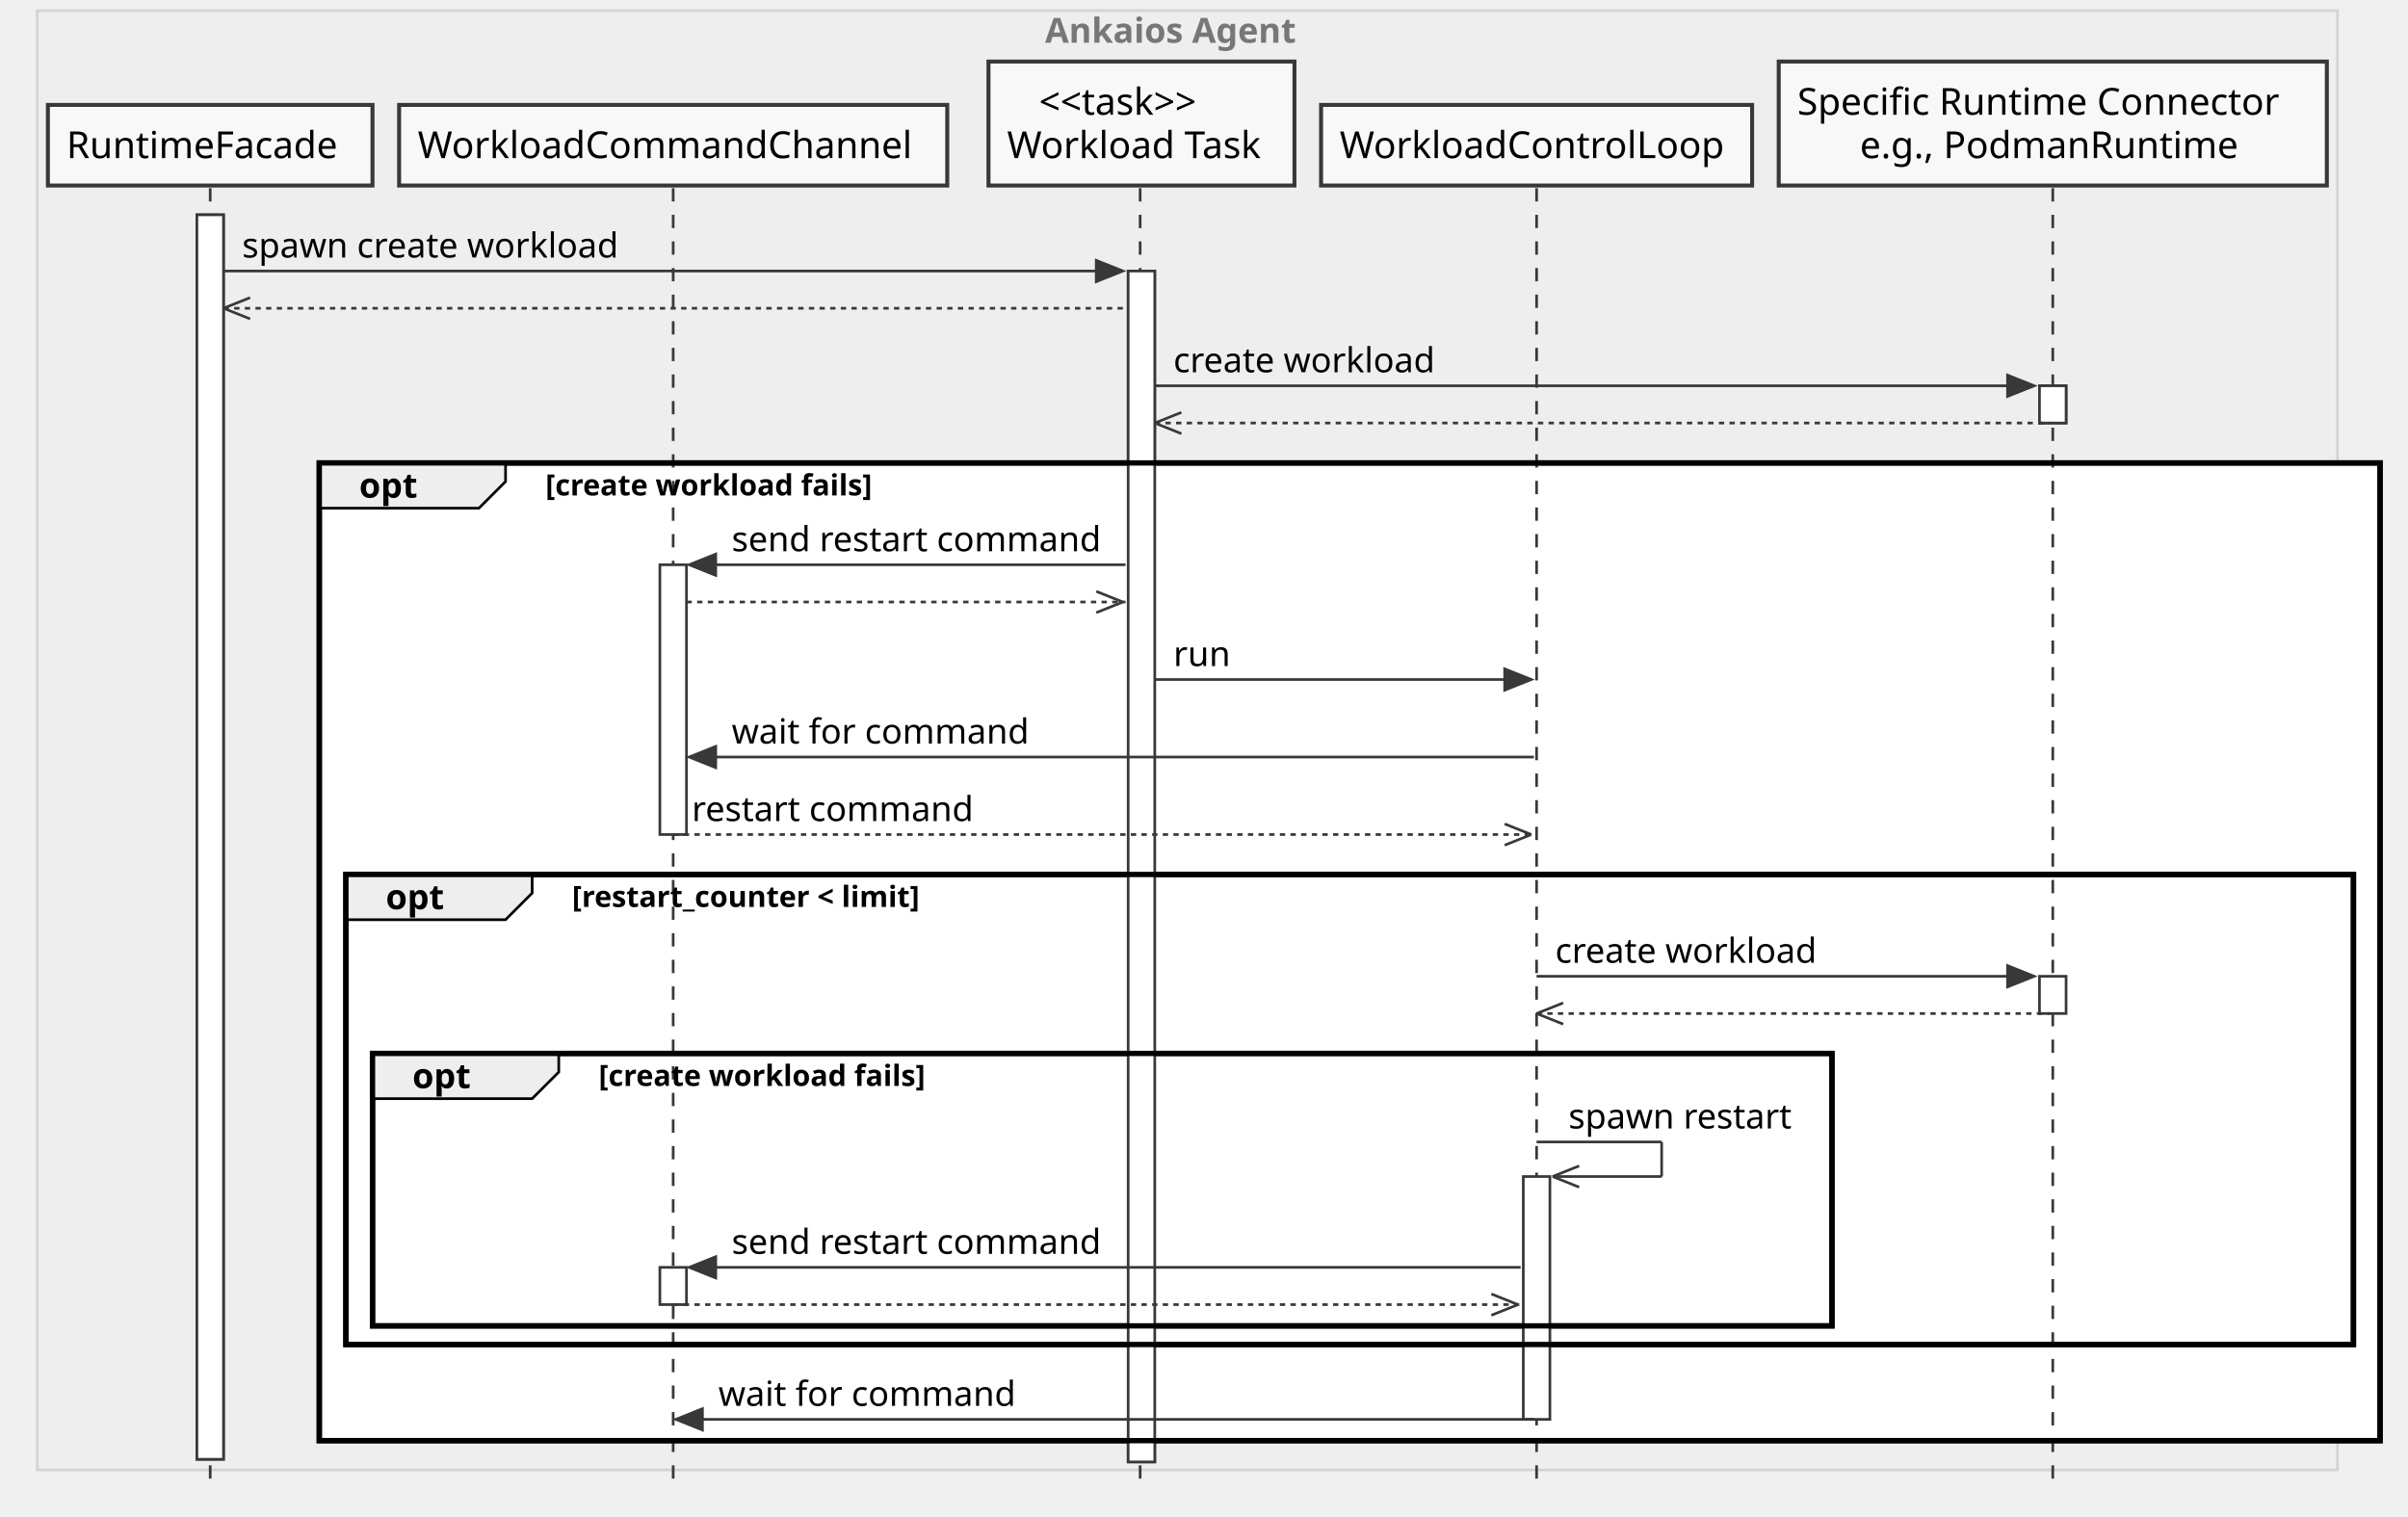
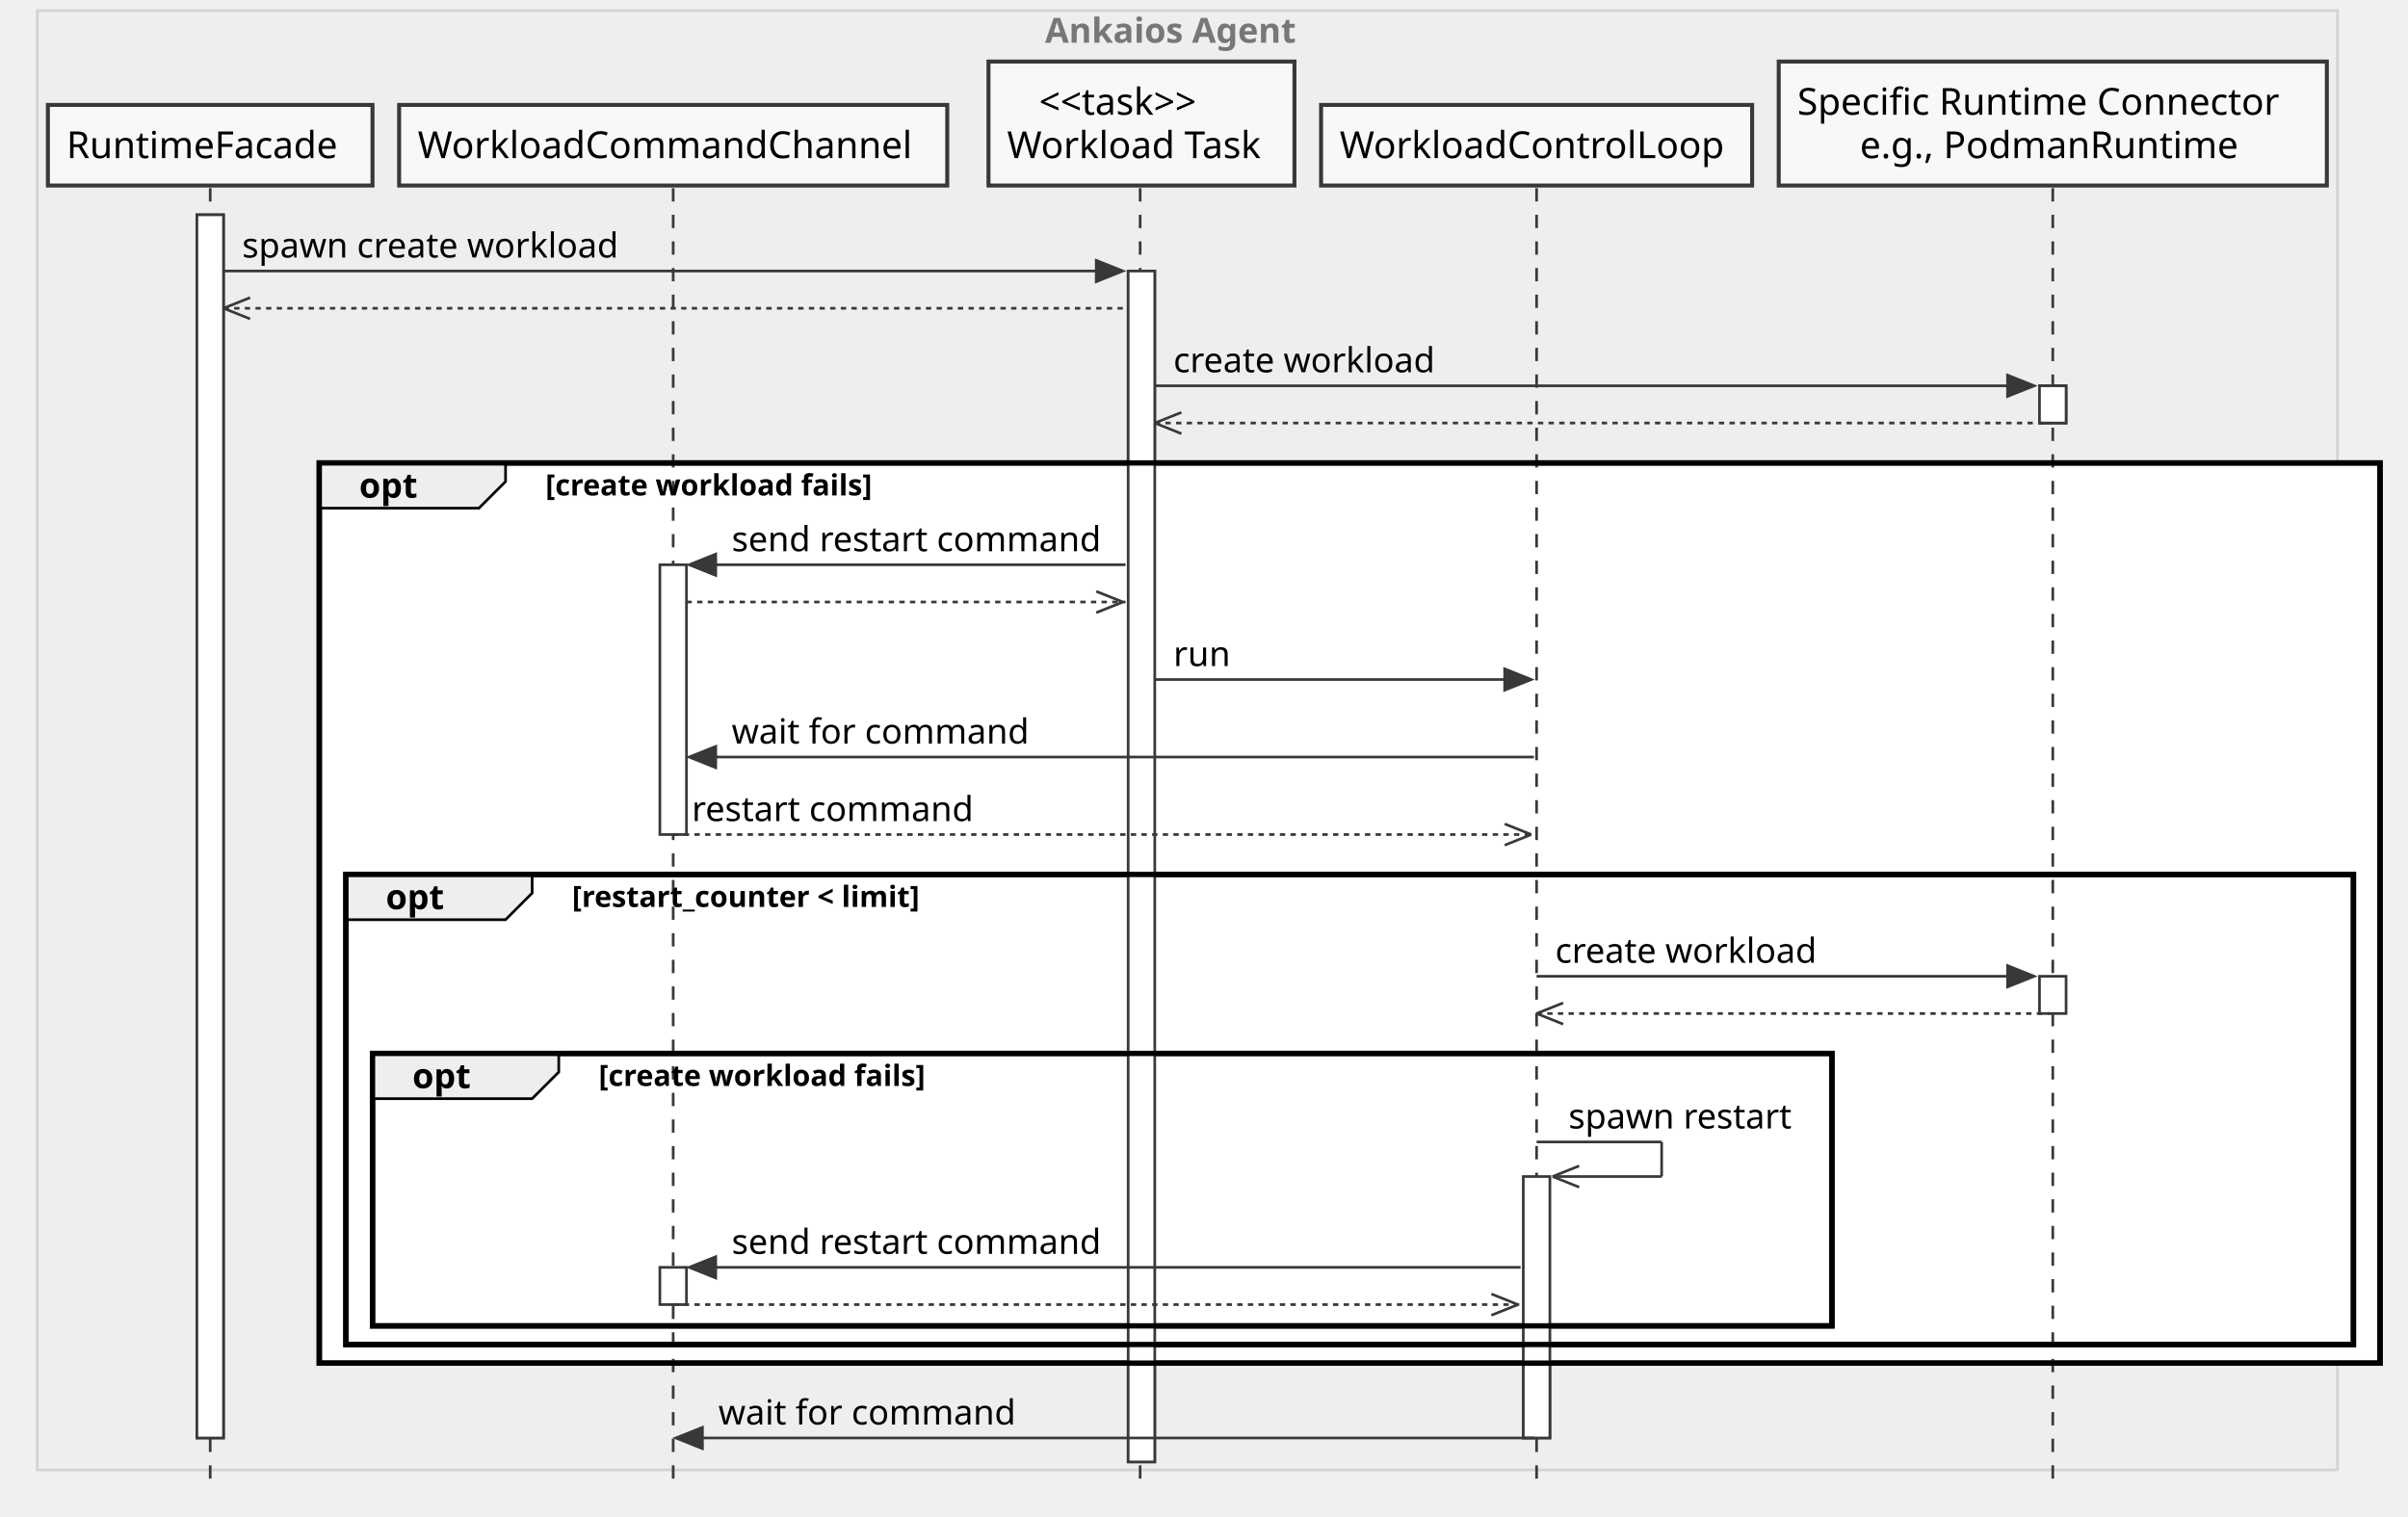
<svg xmlns="http://www.w3.org/2000/svg" contentScriptType="application/ecmascript" contentStyleType="text/css" height="570px" preserveAspectRatio="none" style="width:905px;height:570px;" version="1.1" viewBox="0 0 905 570" width="905px" zoomAndPan="magnify">
  <defs />
  <g>
    <rect fill="#EEEEEE" height="548.453" style="stroke: #D3D3D3; stroke-width: 1.0;" width="864.5" x="14" y="4" />
    <text fill="#777777" font-family="sans-serif" font-size="13" font-weight="bold" lengthAdjust="spacingAndGlyphs" textLength="107" x="392.75" y="16.067">Ankaios Agent</text>
-     <rect fill="#FFFFFF" height="467.727" style="stroke: #383838; stroke-width: 1.0;" width="10" x="74" y="80.727" />
+     <rect fill="#FFFFFF" height="459.727" style="stroke: #383838; stroke-width: 1.0;" width="10" x="74" y="80.727" />
    <rect fill="#FFFFFF" height="101.398" style="stroke: #383838; stroke-width: 1.0;" width="10" x="248" y="212.258" />
    <rect fill="#FFFFFF" height="14" style="stroke: #383838; stroke-width: 1.0;" width="10" x="248" y="476.32" />
    <rect fill="#FFFFFF" height="447.594" style="stroke: #383838; stroke-width: 1.0;" width="10" x="424" y="101.859" />
-     <rect fill="#FFFFFF" height="91.266" style="stroke: #383838; stroke-width: 1.0;" width="10" x="572.5" y="442.188" />
+     <rect fill="#FFFFFF" height="98.266" style="stroke: #383838; stroke-width: 1.0;" width="10" x="572.5" y="442.188" />
    <rect fill="#FFFFFF" height="14" style="stroke: #383838; stroke-width: 1.0;" width="10" x="766.5" y="144.992" />
    <rect fill="#FFFFFF" height="14" style="stroke: #383838; stroke-width: 1.0;" width="10" x="766.5" y="366.922" />
-     <rect fill="#FFFFFF" height="367.461" style="stroke: #000000; stroke-width: 2.0;" width="774.5" x="120" y="173.992" />
+     <rect fill="#FFFFFF" height="338.328" style="stroke: #000000; stroke-width: 2.0;" width="774.5" x="120" y="173.992" />
    <rect fill="#FFFFFF" height="176.664" style="stroke: #000000; stroke-width: 2.0;" width="754.5" x="130" y="328.656" />
    <rect fill="#FFFFFF" height="102.398" style="stroke: #000000; stroke-width: 2.0;" width="548.5" x="140" y="395.922" />
    <line style="stroke: #383838; stroke-width: 1.0; stroke-dasharray: 5.0,5.0;" x1="79" x2="79" y1="70.727" y2="558.453" />
    <line style="stroke: #383838; stroke-width: 1.0; stroke-dasharray: 5.0,5.0;" x1="253" x2="253" y1="70.727" y2="558.453" />
    <line style="stroke: #383838; stroke-width: 1.0; stroke-dasharray: 5.0,5.0;" x1="428.5" x2="428.5" y1="70.727" y2="558.453" />
    <line style="stroke: #383838; stroke-width: 1.0; stroke-dasharray: 5.0,5.0;" x1="577.5" x2="577.5" y1="70.727" y2="558.453" />
    <line style="stroke: #383838; stroke-width: 1.0; stroke-dasharray: 5.0,5.0;" x1="771.5" x2="771.5" y1="70.727" y2="558.453" />
    <rect fill="#F8F8F8" height="30.297" style="stroke: #383838; stroke-width: 1.5;" width="122" x="18" y="39.43" />
    <text fill="#000000" font-family="sans-serif" font-size="14" lengthAdjust="spacingAndGlyphs" textLength="108" x="25" y="59.425">RuntimeFacade</text>
    <rect fill="#F8F8F8" height="30.297" style="stroke: #383838; stroke-width: 1.5;" width="206" x="150" y="39.43" />
    <text fill="#000000" font-family="sans-serif" font-size="14" lengthAdjust="spacingAndGlyphs" textLength="192" x="157" y="59.425">WorkloadCommandChannel</text>
    <rect fill="#F8F8F8" height="46.594" style="stroke: #383838; stroke-width: 1.5;" width="115" x="371.5" y="23.133" />
    <text fill="#000000" font-family="sans-serif" font-size="14" lengthAdjust="spacingAndGlyphs" textLength="77" x="390.5" y="43.128">&lt;&lt;task&gt;&gt;</text>
    <text fill="#000000" font-family="sans-serif" font-size="14" lengthAdjust="spacingAndGlyphs" textLength="101" x="378.5" y="59.425">Workload Task</text>
    <rect fill="#F8F8F8" height="30.297" style="stroke: #383838; stroke-width: 1.5;" width="162" x="496.5" y="39.43" />
    <text fill="#000000" font-family="sans-serif" font-size="14" lengthAdjust="spacingAndGlyphs" textLength="148" x="503.5" y="59.425">WorkloadControlLoop</text>
    <rect fill="#F8F8F8" height="46.594" style="stroke: #383838; stroke-width: 1.5;" width="206" x="668.5" y="23.133" />
    <text fill="#000000" font-family="sans-serif" font-size="14" lengthAdjust="spacingAndGlyphs" textLength="192" x="675.5" y="43.128">Specific Runtime Connector</text>
    <text fill="#000000" font-family="sans-serif" font-size="14" lengthAdjust="spacingAndGlyphs" textLength="149" x="699" y="59.425">e.g., PodmanRuntime</text>
-     <rect fill="#FFFFFF" height="467.727" style="stroke: #383838; stroke-width: 1.0;" width="10" x="74" y="80.727" />
+     <rect fill="#FFFFFF" height="459.727" style="stroke: #383838; stroke-width: 1.0;" width="10" x="74" y="80.727" />
    <rect fill="#FFFFFF" height="101.398" style="stroke: #383838; stroke-width: 1.0;" width="10" x="248" y="212.258" />
    <rect fill="#FFFFFF" height="14" style="stroke: #383838; stroke-width: 1.0;" width="10" x="248" y="476.32" />
    <rect fill="#FFFFFF" height="447.594" style="stroke: #383838; stroke-width: 1.0;" width="10" x="424" y="101.859" />
-     <rect fill="#FFFFFF" height="91.266" style="stroke: #383838; stroke-width: 1.0;" width="10" x="572.5" y="442.188" />
+     <rect fill="#FFFFFF" height="98.266" style="stroke: #383838; stroke-width: 1.0;" width="10" x="572.5" y="442.188" />
    <rect fill="#FFFFFF" height="14" style="stroke: #383838; stroke-width: 1.0;" width="10" x="766.5" y="144.992" />
    <rect fill="#FFFFFF" height="14" style="stroke: #383838; stroke-width: 1.0;" width="10" x="766.5" y="366.922" />
    <polygon fill="#383838" points="412,97.859,422,101.859,412,105.859" style="stroke: #383838; stroke-width: 1.0;" />
    <line style="stroke: #383838; stroke-width: 1.0;" x1="84" x2="418" y1="101.859" y2="101.859" />
    <text fill="#000000" font-family="sans-serif" font-size="13" lengthAdjust="spacingAndGlyphs" textLength="145" x="91" y="96.793">spawn create workload</text>
    <line style="stroke: #383838; stroke-width: 1.0;" x1="84" x2="94" y1="115.859" y2="111.859" />
    <line style="stroke: #383838; stroke-width: 1.0;" x1="84" x2="94" y1="115.859" y2="119.859" />
    <line style="stroke: #383838; stroke-width: 1.0; stroke-dasharray: 2.0,2.0;" x1="84" x2="423" y1="115.859" y2="115.859" />
    <polygon fill="#383838" points="754.5,140.992,764.5,144.992,754.5,148.992" style="stroke: #383838; stroke-width: 1.0;" />
    <line style="stroke: #383838; stroke-width: 1.0;" x1="434" x2="760.5" y1="144.992" y2="144.992" />
    <text fill="#000000" font-family="sans-serif" font-size="13" lengthAdjust="spacingAndGlyphs" textLength="101" x="441" y="139.926">create workload</text>
    <line style="stroke: #383838; stroke-width: 1.0;" x1="434" x2="444" y1="158.992" y2="154.992" />
    <line style="stroke: #383838; stroke-width: 1.0;" x1="434" x2="444" y1="158.992" y2="162.992" />
    <line style="stroke: #383838; stroke-width: 1.0; stroke-dasharray: 2.0,2.0;" x1="434" x2="770.5" y1="158.992" y2="158.992" />
    <path d="M120,173.992 L190,173.992 L190,180.992 L180,190.992 L120,190.992 L120,173.992 " fill="#EEEEEE" style="stroke: #000000; stroke-width: 1.0;" />
-     <rect fill="none" height="367.461" style="stroke: #000000; stroke-width: 2.0;" width="774.5" x="120" y="173.992" />
+     <rect fill="none" height="338.328" style="stroke: #000000; stroke-width: 2.0;" width="774.5" x="120" y="173.992" />
    <text fill="#000000" font-family="sans-serif" font-size="13" font-weight="bold" lengthAdjust="spacingAndGlyphs" textLength="25" x="135" y="187.059">opt</text>
    <text fill="#000000" font-family="sans-serif" font-size="11" font-weight="bold" lengthAdjust="spacingAndGlyphs" textLength="146" x="205" y="186.203">[create workload fails]</text>
    <polygon fill="#383838" points="269,208.258,259,212.258,269,216.258" style="stroke: #383838; stroke-width: 1.0;" />
    <line style="stroke: #383838; stroke-width: 1.0;" x1="263" x2="423" y1="212.258" y2="212.258" />
    <text fill="#000000" font-family="sans-serif" font-size="13" lengthAdjust="spacingAndGlyphs" textLength="147" x="275" y="207.192">send restart command</text>
    <line style="stroke: #383838; stroke-width: 1.0;" x1="422" x2="412" y1="226.258" y2="222.258" />
    <line style="stroke: #383838; stroke-width: 1.0;" x1="422" x2="412" y1="226.258" y2="230.258" />
    <line style="stroke: #383838; stroke-width: 1.0; stroke-dasharray: 2.0,2.0;" x1="258" x2="423" y1="226.258" y2="226.258" />
    <polygon fill="#383838" points="565.5,251.391,575.5,255.391,565.5,259.391" style="stroke: #383838; stroke-width: 1.0;" />
    <line style="stroke: #383838; stroke-width: 1.0;" x1="434" x2="571.5" y1="255.391" y2="255.391" />
    <text fill="#000000" font-family="sans-serif" font-size="13" lengthAdjust="spacingAndGlyphs" textLength="21" x="441" y="250.325">run</text>
    <polygon fill="#383838" points="269,280.523,259,284.523,269,288.523" style="stroke: #383838; stroke-width: 1.0;" />
    <line style="stroke: #383838; stroke-width: 1.0;" x1="263" x2="576.5" y1="284.523" y2="284.523" />
    <text fill="#000000" font-family="sans-serif" font-size="13" lengthAdjust="spacingAndGlyphs" textLength="115" x="275" y="279.457">wait for command</text>
    <line style="stroke: #383838; stroke-width: 1.0;" x1="575.5" x2="565.5" y1="313.656" y2="309.656" />
    <line style="stroke: #383838; stroke-width: 1.0;" x1="575.5" x2="565.5" y1="313.656" y2="317.656" />
    <line style="stroke: #383838; stroke-width: 1.0; stroke-dasharray: 2.0,2.0;" x1="253" x2="576.5" y1="313.656" y2="313.656" />
    <text fill="#000000" font-family="sans-serif" font-size="13" lengthAdjust="spacingAndGlyphs" textLength="112" x="260" y="308.59">restart command</text>
    <path d="M130,328.656 L200,328.656 L200,335.656 L190,345.656 L130,345.656 L130,328.656 " fill="#EEEEEE" style="stroke: #000000; stroke-width: 1.0;" />
    <rect fill="none" height="176.664" style="stroke: #000000; stroke-width: 2.0;" width="754.5" x="130" y="328.656" />
    <text fill="#000000" font-family="sans-serif" font-size="13" font-weight="bold" lengthAdjust="spacingAndGlyphs" textLength="25" x="145" y="341.723">opt</text>
    <text fill="#000000" font-family="sans-serif" font-size="11" font-weight="bold" lengthAdjust="spacingAndGlyphs" textLength="153" x="215" y="340.867">[restart_counter &lt; limit]</text>
    <polygon fill="#383838" points="754.5,362.922,764.5,366.922,754.5,370.922" style="stroke: #383838; stroke-width: 1.0;" />
    <line style="stroke: #383838; stroke-width: 1.0;" x1="577.5" x2="760.5" y1="366.922" y2="366.922" />
    <text fill="#000000" font-family="sans-serif" font-size="13" lengthAdjust="spacingAndGlyphs" textLength="101" x="584.5" y="361.856">create workload</text>
    <line style="stroke: #383838; stroke-width: 1.0;" x1="577.5" x2="587.5" y1="380.922" y2="376.922" />
    <line style="stroke: #383838; stroke-width: 1.0;" x1="577.5" x2="587.5" y1="380.922" y2="384.922" />
    <line style="stroke: #383838; stroke-width: 1.0; stroke-dasharray: 2.0,2.0;" x1="577.5" x2="770.5" y1="380.922" y2="380.922" />
    <path d="M140,395.922 L210,395.922 L210,402.922 L200,412.922 L140,412.922 L140,395.922 " fill="#EEEEEE" style="stroke: #000000; stroke-width: 1.0;" />
    <rect fill="none" height="102.398" style="stroke: #000000; stroke-width: 2.0;" width="548.5" x="140" y="395.922" />
    <text fill="#000000" font-family="sans-serif" font-size="13" font-weight="bold" lengthAdjust="spacingAndGlyphs" textLength="25" x="155" y="408.989">opt</text>
    <text fill="#000000" font-family="sans-serif" font-size="11" font-weight="bold" lengthAdjust="spacingAndGlyphs" textLength="146" x="225" y="408.132">[create workload fails]</text>
    <line style="stroke: #383838; stroke-width: 1.0;" x1="577.5" x2="624.5" y1="429.188" y2="429.188" />
    <line style="stroke: #383838; stroke-width: 1.0;" x1="624.5" x2="624.5" y1="429.188" y2="442.188" />
    <line style="stroke: #383838; stroke-width: 1.0;" x1="583.5" x2="624.5" y1="442.188" y2="442.188" />
    <line style="stroke: #383838; stroke-width: 1.0;" x1="583.5" x2="593.5" y1="442.188" y2="438.188" />
    <line style="stroke: #383838; stroke-width: 1.0;" x1="583.5" x2="593.5" y1="442.188" y2="446.188" />
    <text fill="#000000" font-family="sans-serif" font-size="13" lengthAdjust="spacingAndGlyphs" textLength="87" x="589.5" y="424.122">spawn restart</text>
    <polygon fill="#383838" points="269,472.32,259,476.32,269,480.32" style="stroke: #383838; stroke-width: 1.0;" />
    <line style="stroke: #383838; stroke-width: 1.0;" x1="263" x2="571.5" y1="476.32" y2="476.32" />
    <text fill="#000000" font-family="sans-serif" font-size="13" lengthAdjust="spacingAndGlyphs" textLength="147" x="275" y="471.254">send restart command</text>
    <line style="stroke: #383838; stroke-width: 1.0;" x1="570.5" x2="560.5" y1="490.32" y2="486.32" />
    <line style="stroke: #383838; stroke-width: 1.0;" x1="570.5" x2="560.5" y1="490.32" y2="494.32" />
    <line style="stroke: #383838; stroke-width: 1.0; stroke-dasharray: 2.0,2.0;" x1="253" x2="571.5" y1="490.32" y2="490.32" />
-     <polygon fill="#383838" points="264,529.453,254,533.453,264,537.453" style="stroke: #383838; stroke-width: 1.0;" />
-     <line style="stroke: #383838; stroke-width: 1.0;" x1="258" x2="576.5" y1="533.453" y2="533.453" />
-     <text fill="#000000" font-family="sans-serif" font-size="13" lengthAdjust="spacingAndGlyphs" textLength="115" x="270" y="528.387">wait for command</text>
+     <polygon fill="#383838" points="264,536.453,254,540.453,264,544.453" style="stroke: #383838; stroke-width: 1.0;" />
+     <line style="stroke: #383838; stroke-width: 1.0;" x1="258" x2="576.5" y1="540.453" y2="540.453" />
+     <text fill="#000000" font-family="sans-serif" font-size="13" lengthAdjust="spacingAndGlyphs" textLength="115" x="270" y="535.387">wait for command</text>
  </g>
</svg>
